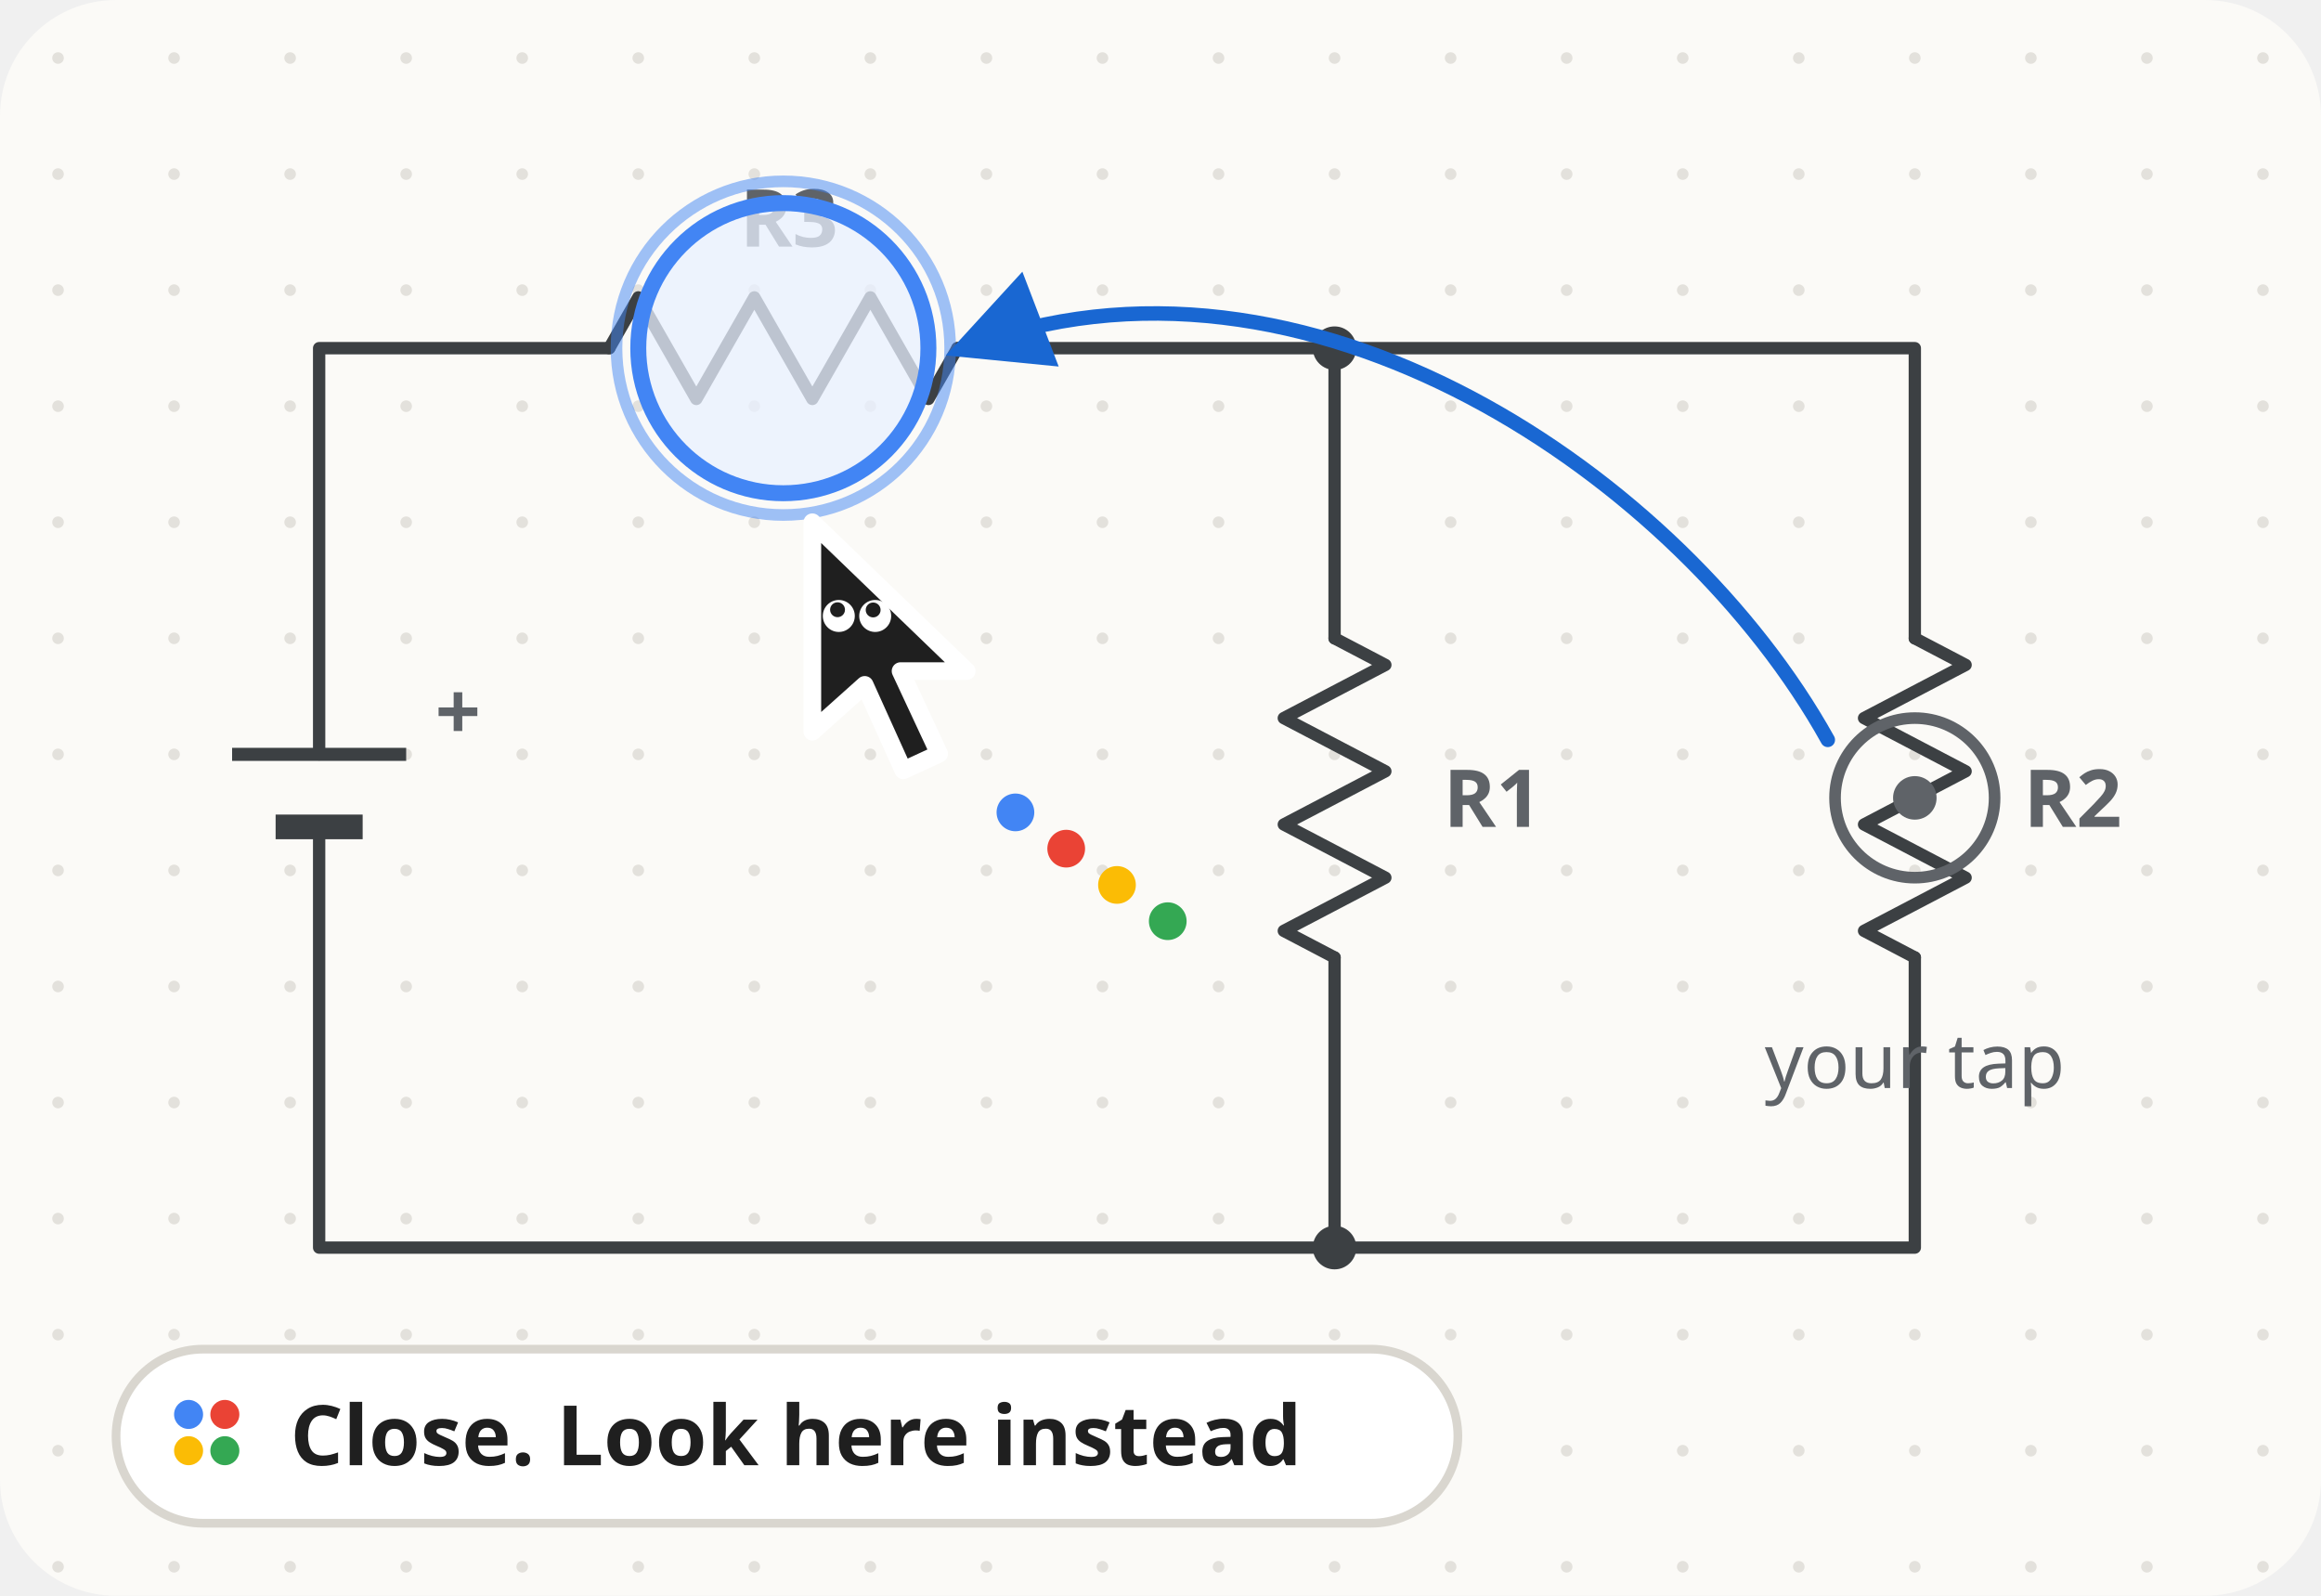
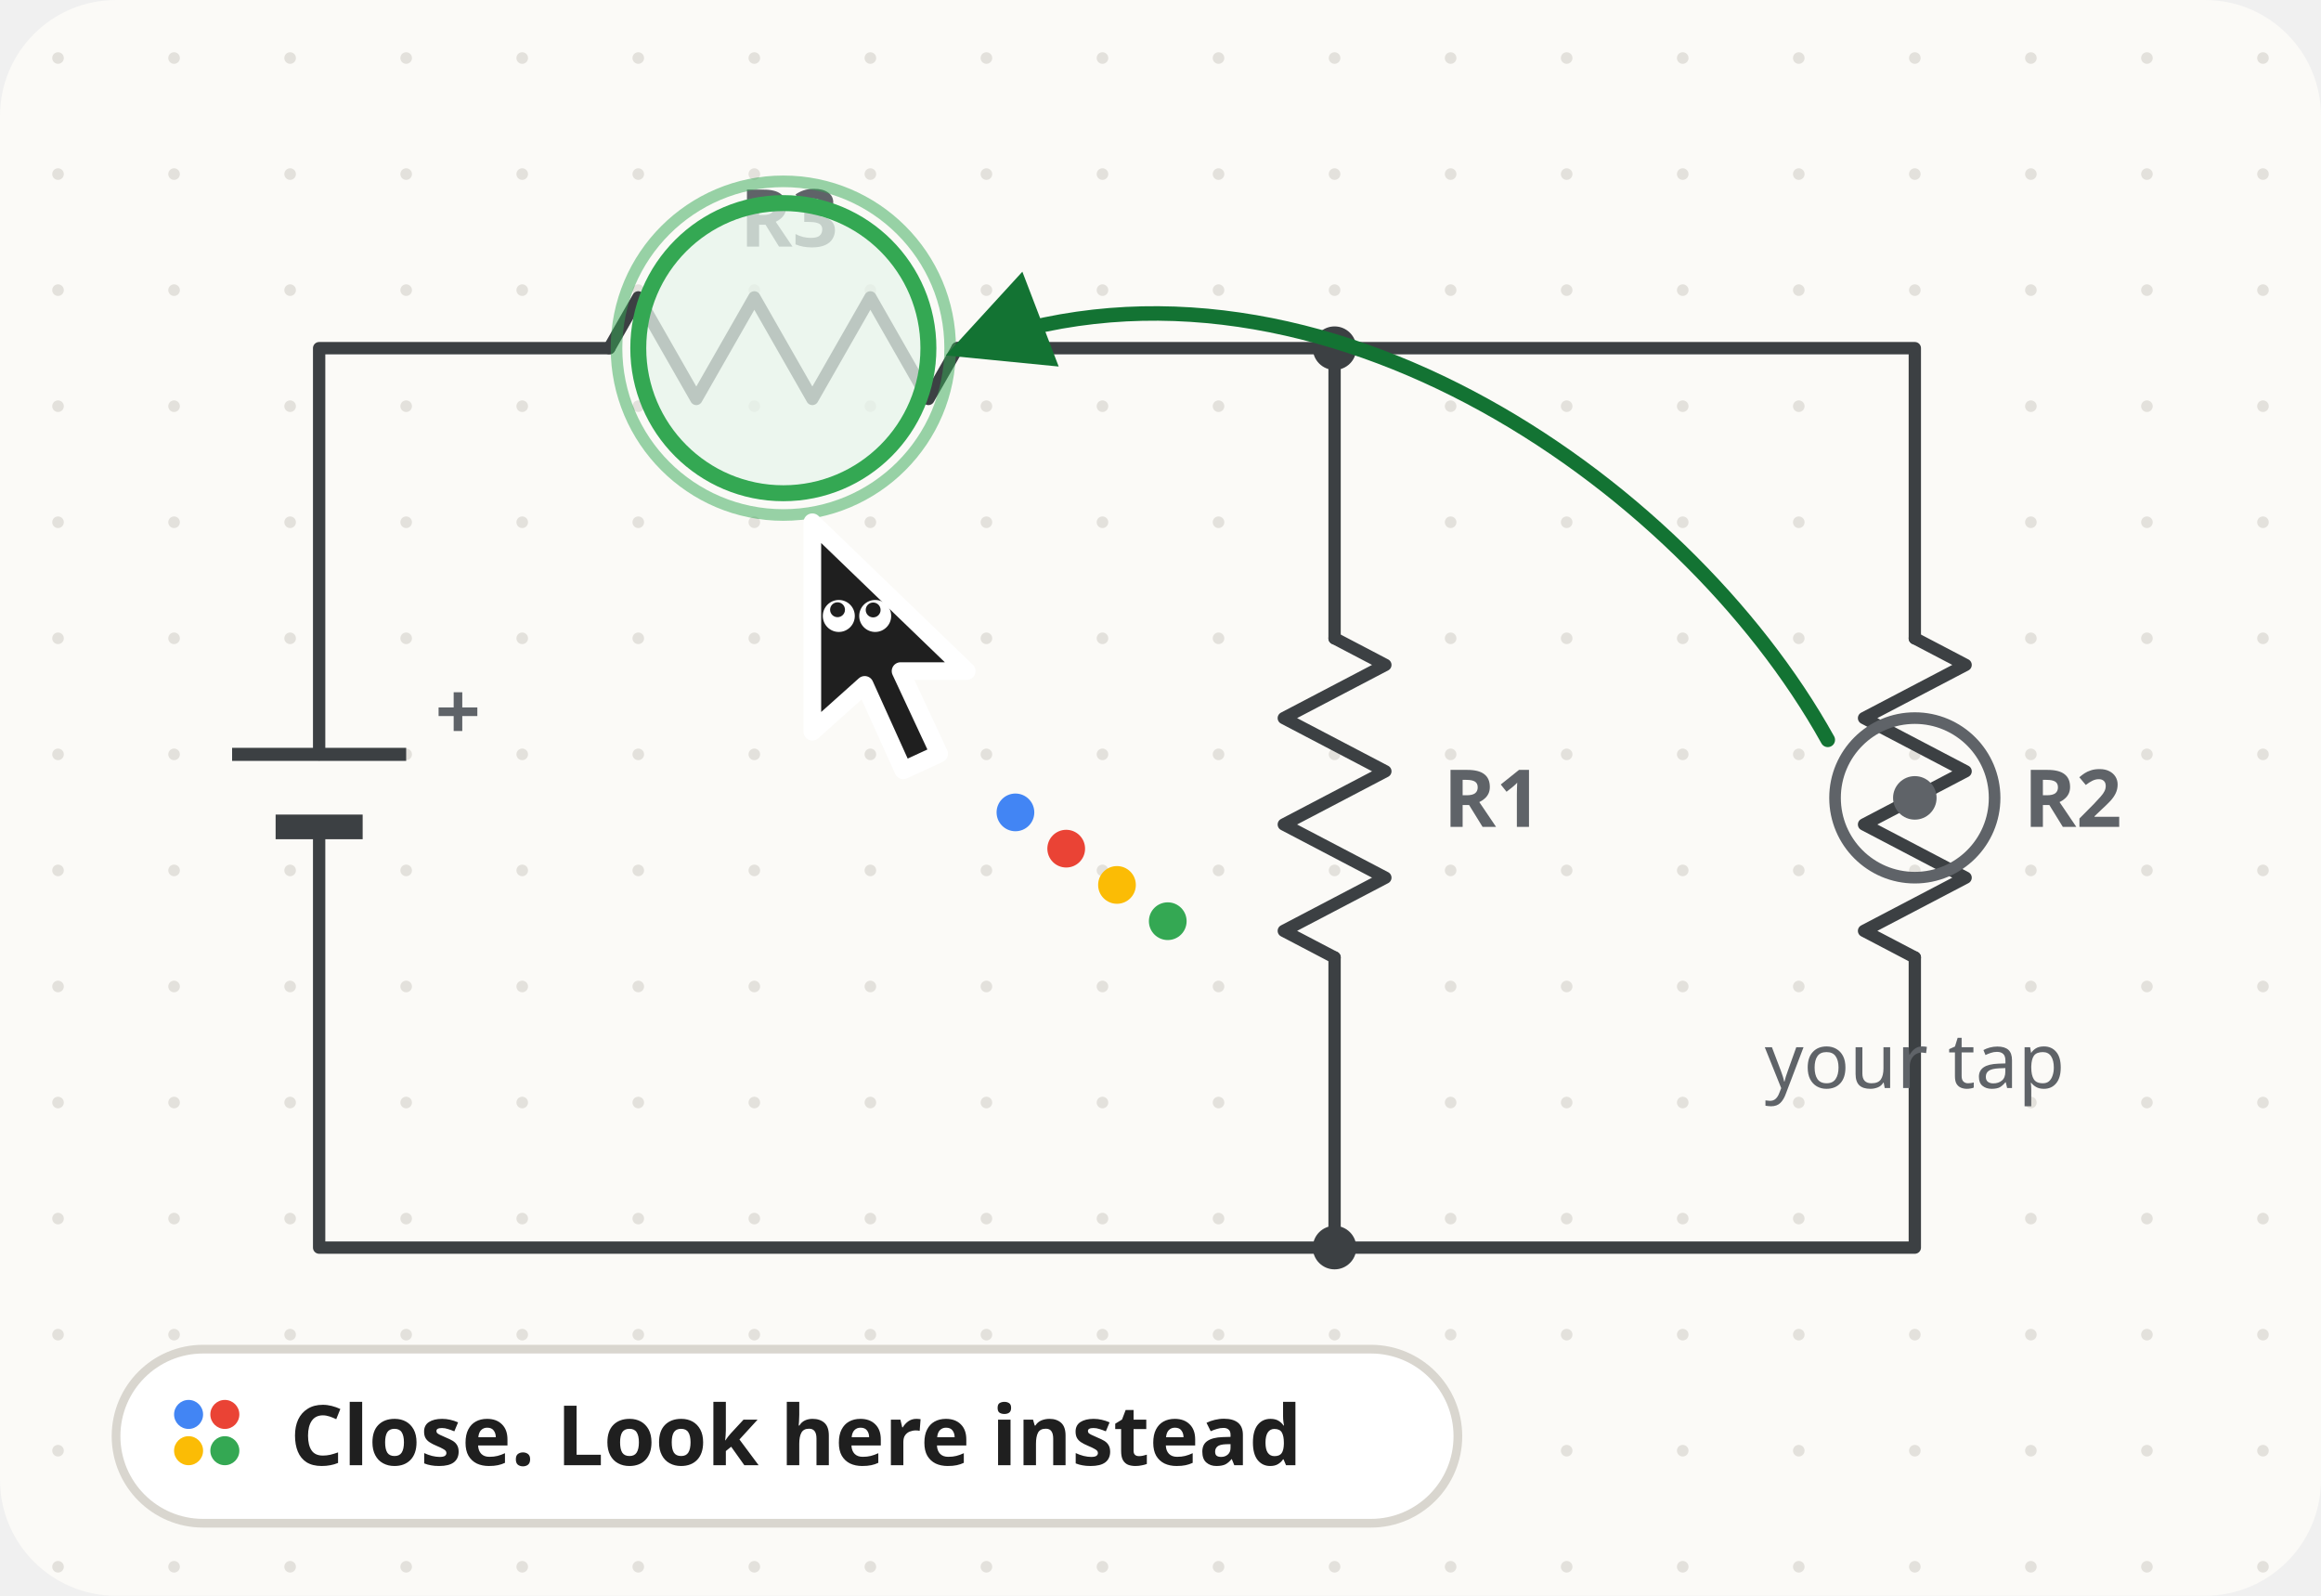
<svg xmlns="http://www.w3.org/2000/svg" width="320" height="220" viewBox="0 0 320 220" role="img" aria-label="Kiki guide: redirect">
  <rect width="320" height="220" rx="16" fill="#fbfaf7" />
  <circle cx="8" cy="8" r="0.8" fill="#e3e1dc" />
  <circle cx="8" cy="24" r="0.8" fill="#e3e1dc" />
  <circle cx="8" cy="40" r="0.8" fill="#e3e1dc" />
  <circle cx="8" cy="56" r="0.8" fill="#e3e1dc" />
  <circle cx="8" cy="72" r="0.8" fill="#e3e1dc" />
  <circle cx="8" cy="88" r="0.8" fill="#e3e1dc" />
  <circle cx="8" cy="104" r="0.8" fill="#e3e1dc" />
  <circle cx="8" cy="120" r="0.8" fill="#e3e1dc" />
  <circle cx="8" cy="136" r="0.8" fill="#e3e1dc" />
  <circle cx="8" cy="152" r="0.8" fill="#e3e1dc" />
  <circle cx="8" cy="168" r="0.8" fill="#e3e1dc" />
  <circle cx="8" cy="184" r="0.8" fill="#e3e1dc" />
  <circle cx="8" cy="200" r="0.8" fill="#e3e1dc" />
  <circle cx="8" cy="216" r="0.8" fill="#e3e1dc" />
  <circle cx="24" cy="8" r="0.8" fill="#e3e1dc" />
  <circle cx="24" cy="24" r="0.8" fill="#e3e1dc" />
  <circle cx="24" cy="40" r="0.8" fill="#e3e1dc" />
  <circle cx="24" cy="56" r="0.8" fill="#e3e1dc" />
  <circle cx="24" cy="72" r="0.8" fill="#e3e1dc" />
  <circle cx="24" cy="88" r="0.8" fill="#e3e1dc" />
  <circle cx="24" cy="104" r="0.8" fill="#e3e1dc" />
  <circle cx="24" cy="120" r="0.8" fill="#e3e1dc" />
  <circle cx="24" cy="136" r="0.8" fill="#e3e1dc" />
  <circle cx="24" cy="152" r="0.8" fill="#e3e1dc" />
  <circle cx="24" cy="168" r="0.8" fill="#e3e1dc" />
  <circle cx="24" cy="184" r="0.8" fill="#e3e1dc" />
  <circle cx="24" cy="200" r="0.8" fill="#e3e1dc" />
  <circle cx="24" cy="216" r="0.8" fill="#e3e1dc" />
  <circle cx="40" cy="8" r="0.8" fill="#e3e1dc" />
  <circle cx="40" cy="24" r="0.8" fill="#e3e1dc" />
  <circle cx="40" cy="40" r="0.8" fill="#e3e1dc" />
  <circle cx="40" cy="56" r="0.8" fill="#e3e1dc" />
  <circle cx="40" cy="72" r="0.8" fill="#e3e1dc" />
  <circle cx="40" cy="88" r="0.8" fill="#e3e1dc" />
  <circle cx="40" cy="104" r="0.8" fill="#e3e1dc" />
  <circle cx="40" cy="120" r="0.8" fill="#e3e1dc" />
  <circle cx="40" cy="136" r="0.8" fill="#e3e1dc" />
  <circle cx="40" cy="152" r="0.8" fill="#e3e1dc" />
  <circle cx="40" cy="168" r="0.8" fill="#e3e1dc" />
  <circle cx="40" cy="184" r="0.8" fill="#e3e1dc" />
  <circle cx="40" cy="200" r="0.8" fill="#e3e1dc" />
  <circle cx="40" cy="216" r="0.8" fill="#e3e1dc" />
  <circle cx="56" cy="8" r="0.8" fill="#e3e1dc" />
  <circle cx="56" cy="24" r="0.8" fill="#e3e1dc" />
  <circle cx="56" cy="40" r="0.8" fill="#e3e1dc" />
  <circle cx="56" cy="56" r="0.8" fill="#e3e1dc" />
  <circle cx="56" cy="72" r="0.8" fill="#e3e1dc" />
  <circle cx="56" cy="88" r="0.8" fill="#e3e1dc" />
  <circle cx="56" cy="104" r="0.8" fill="#e3e1dc" />
  <circle cx="56" cy="120" r="0.8" fill="#e3e1dc" />
  <circle cx="56" cy="136" r="0.8" fill="#e3e1dc" />
  <circle cx="56" cy="152" r="0.8" fill="#e3e1dc" />
  <circle cx="56" cy="168" r="0.8" fill="#e3e1dc" />
  <circle cx="56" cy="184" r="0.8" fill="#e3e1dc" />
  <circle cx="56" cy="200" r="0.8" fill="#e3e1dc" />
  <circle cx="56" cy="216" r="0.8" fill="#e3e1dc" />
  <circle cx="72" cy="8" r="0.8" fill="#e3e1dc" />
  <circle cx="72" cy="24" r="0.8" fill="#e3e1dc" />
  <circle cx="72" cy="40" r="0.8" fill="#e3e1dc" />
  <circle cx="72" cy="56" r="0.8" fill="#e3e1dc" />
  <circle cx="72" cy="72" r="0.8" fill="#e3e1dc" />
  <circle cx="72" cy="88" r="0.8" fill="#e3e1dc" />
  <circle cx="72" cy="104" r="0.8" fill="#e3e1dc" />
  <circle cx="72" cy="120" r="0.8" fill="#e3e1dc" />
  <circle cx="72" cy="136" r="0.8" fill="#e3e1dc" />
  <circle cx="72" cy="152" r="0.8" fill="#e3e1dc" />
  <circle cx="72" cy="168" r="0.8" fill="#e3e1dc" />
  <circle cx="72" cy="184" r="0.8" fill="#e3e1dc" />
  <circle cx="72" cy="200" r="0.8" fill="#e3e1dc" />
  <circle cx="72" cy="216" r="0.8" fill="#e3e1dc" />
  <circle cx="88" cy="8" r="0.8" fill="#e3e1dc" />
  <circle cx="88" cy="24" r="0.8" fill="#e3e1dc" />
  <circle cx="88" cy="40" r="0.8" fill="#e3e1dc" />
  <circle cx="88" cy="56" r="0.8" fill="#e3e1dc" />
  <circle cx="88" cy="72" r="0.8" fill="#e3e1dc" />
  <circle cx="88" cy="88" r="0.8" fill="#e3e1dc" />
  <circle cx="88" cy="104" r="0.8" fill="#e3e1dc" />
  <circle cx="88" cy="120" r="0.8" fill="#e3e1dc" />
  <circle cx="88" cy="136" r="0.8" fill="#e3e1dc" />
  <circle cx="88" cy="152" r="0.8" fill="#e3e1dc" />
  <circle cx="88" cy="168" r="0.8" fill="#e3e1dc" />
  <circle cx="88" cy="184" r="0.8" fill="#e3e1dc" />
  <circle cx="88" cy="200" r="0.8" fill="#e3e1dc" />
  <circle cx="88" cy="216" r="0.8" fill="#e3e1dc" />
  <circle cx="104" cy="8" r="0.8" fill="#e3e1dc" />
  <circle cx="104" cy="24" r="0.8" fill="#e3e1dc" />
  <circle cx="104" cy="40" r="0.8" fill="#e3e1dc" />
  <circle cx="104" cy="56" r="0.8" fill="#e3e1dc" />
  <circle cx="104" cy="72" r="0.8" fill="#e3e1dc" />
  <circle cx="104" cy="88" r="0.8" fill="#e3e1dc" />
  <circle cx="104" cy="104" r="0.8" fill="#e3e1dc" />
  <circle cx="104" cy="120" r="0.8" fill="#e3e1dc" />
  <circle cx="104" cy="136" r="0.8" fill="#e3e1dc" />
  <circle cx="104" cy="152" r="0.8" fill="#e3e1dc" />
  <circle cx="104" cy="168" r="0.8" fill="#e3e1dc" />
  <circle cx="104" cy="184" r="0.8" fill="#e3e1dc" />
  <circle cx="104" cy="200" r="0.8" fill="#e3e1dc" />
  <circle cx="104" cy="216" r="0.8" fill="#e3e1dc" />
  <circle cx="120" cy="8" r="0.8" fill="#e3e1dc" />
  <circle cx="120" cy="24" r="0.8" fill="#e3e1dc" />
  <circle cx="120" cy="40" r="0.8" fill="#e3e1dc" />
  <circle cx="120" cy="56" r="0.8" fill="#e3e1dc" />
  <circle cx="120" cy="72" r="0.8" fill="#e3e1dc" />
  <circle cx="120" cy="88" r="0.8" fill="#e3e1dc" />
  <circle cx="120" cy="104" r="0.8" fill="#e3e1dc" />
  <circle cx="120" cy="120" r="0.8" fill="#e3e1dc" />
  <circle cx="120" cy="136" r="0.8" fill="#e3e1dc" />
  <circle cx="120" cy="152" r="0.8" fill="#e3e1dc" />
  <circle cx="120" cy="168" r="0.8" fill="#e3e1dc" />
  <circle cx="120" cy="184" r="0.8" fill="#e3e1dc" />
  <circle cx="120" cy="200" r="0.8" fill="#e3e1dc" />
  <circle cx="120" cy="216" r="0.8" fill="#e3e1dc" />
  <circle cx="136" cy="8" r="0.8" fill="#e3e1dc" />
  <circle cx="136" cy="24" r="0.8" fill="#e3e1dc" />
  <circle cx="136" cy="40" r="0.8" fill="#e3e1dc" />
  <circle cx="136" cy="56" r="0.8" fill="#e3e1dc" />
  <circle cx="136" cy="72" r="0.8" fill="#e3e1dc" />
  <circle cx="136" cy="88" r="0.8" fill="#e3e1dc" />
  <circle cx="136" cy="104" r="0.8" fill="#e3e1dc" />
  <circle cx="136" cy="120" r="0.8" fill="#e3e1dc" />
  <circle cx="136" cy="136" r="0.8" fill="#e3e1dc" />
  <circle cx="136" cy="152" r="0.8" fill="#e3e1dc" />
  <circle cx="136" cy="168" r="0.8" fill="#e3e1dc" />
  <circle cx="136" cy="184" r="0.8" fill="#e3e1dc" />
  <circle cx="136" cy="200" r="0.8" fill="#e3e1dc" />
  <circle cx="136" cy="216" r="0.8" fill="#e3e1dc" />
  <circle cx="152" cy="8" r="0.8" fill="#e3e1dc" />
  <circle cx="152" cy="24" r="0.8" fill="#e3e1dc" />
  <circle cx="152" cy="40" r="0.8" fill="#e3e1dc" />
  <circle cx="152" cy="56" r="0.8" fill="#e3e1dc" />
  <circle cx="152" cy="72" r="0.8" fill="#e3e1dc" />
  <circle cx="152" cy="88" r="0.8" fill="#e3e1dc" />
  <circle cx="152" cy="104" r="0.8" fill="#e3e1dc" />
  <circle cx="152" cy="120" r="0.8" fill="#e3e1dc" />
  <circle cx="152" cy="136" r="0.8" fill="#e3e1dc" />
  <circle cx="152" cy="152" r="0.8" fill="#e3e1dc" />
  <circle cx="152" cy="168" r="0.8" fill="#e3e1dc" />
  <circle cx="152" cy="184" r="0.8" fill="#e3e1dc" />
  <circle cx="152" cy="200" r="0.8" fill="#e3e1dc" />
  <circle cx="152" cy="216" r="0.8" fill="#e3e1dc" />
  <circle cx="168" cy="8" r="0.8" fill="#e3e1dc" />
  <circle cx="168" cy="24" r="0.8" fill="#e3e1dc" />
  <circle cx="168" cy="40" r="0.8" fill="#e3e1dc" />
  <circle cx="168" cy="56" r="0.8" fill="#e3e1dc" />
  <circle cx="168" cy="72" r="0.8" fill="#e3e1dc" />
  <circle cx="168" cy="88" r="0.8" fill="#e3e1dc" />
  <circle cx="168" cy="104" r="0.8" fill="#e3e1dc" />
  <circle cx="168" cy="120" r="0.8" fill="#e3e1dc" />
  <circle cx="168" cy="136" r="0.8" fill="#e3e1dc" />
  <circle cx="168" cy="152" r="0.8" fill="#e3e1dc" />
  <circle cx="168" cy="168" r="0.8" fill="#e3e1dc" />
  <circle cx="168" cy="184" r="0.8" fill="#e3e1dc" />
  <circle cx="168" cy="200" r="0.8" fill="#e3e1dc" />
  <circle cx="168" cy="216" r="0.8" fill="#e3e1dc" />
  <circle cx="184" cy="8" r="0.8" fill="#e3e1dc" />
  <circle cx="184" cy="24" r="0.8" fill="#e3e1dc" />
  <circle cx="184" cy="40" r="0.8" fill="#e3e1dc" />
  <circle cx="184" cy="56" r="0.8" fill="#e3e1dc" />
  <circle cx="184" cy="72" r="0.8" fill="#e3e1dc" />
  <circle cx="184" cy="88" r="0.8" fill="#e3e1dc" />
  <circle cx="184" cy="104" r="0.8" fill="#e3e1dc" />
  <circle cx="184" cy="120" r="0.8" fill="#e3e1dc" />
  <circle cx="184" cy="136" r="0.8" fill="#e3e1dc" />
  <circle cx="184" cy="152" r="0.8" fill="#e3e1dc" />
  <circle cx="184" cy="168" r="0.8" fill="#e3e1dc" />
  <circle cx="184" cy="184" r="0.8" fill="#e3e1dc" />
  <circle cx="184" cy="200" r="0.8" fill="#e3e1dc" />
  <circle cx="184" cy="216" r="0.8" fill="#e3e1dc" />
  <circle cx="200" cy="8" r="0.8" fill="#e3e1dc" />
  <circle cx="200" cy="24" r="0.8" fill="#e3e1dc" />
  <circle cx="200" cy="40" r="0.8" fill="#e3e1dc" />
  <circle cx="200" cy="56" r="0.8" fill="#e3e1dc" />
  <circle cx="200" cy="72" r="0.8" fill="#e3e1dc" />
  <circle cx="200" cy="88" r="0.8" fill="#e3e1dc" />
  <circle cx="200" cy="104" r="0.8" fill="#e3e1dc" />
  <circle cx="200" cy="120" r="0.8" fill="#e3e1dc" />
  <circle cx="200" cy="136" r="0.8" fill="#e3e1dc" />
  <circle cx="200" cy="152" r="0.8" fill="#e3e1dc" />
  <circle cx="200" cy="168" r="0.8" fill="#e3e1dc" />
  <circle cx="200" cy="184" r="0.8" fill="#e3e1dc" />
  <circle cx="200" cy="200" r="0.8" fill="#e3e1dc" />
  <circle cx="200" cy="216" r="0.8" fill="#e3e1dc" />
  <circle cx="216" cy="8" r="0.8" fill="#e3e1dc" />
  <circle cx="216" cy="24" r="0.8" fill="#e3e1dc" />
  <circle cx="216" cy="40" r="0.8" fill="#e3e1dc" />
  <circle cx="216" cy="56" r="0.8" fill="#e3e1dc" />
  <circle cx="216" cy="72" r="0.8" fill="#e3e1dc" />
  <circle cx="216" cy="88" r="0.8" fill="#e3e1dc" />
  <circle cx="216" cy="104" r="0.8" fill="#e3e1dc" />
  <circle cx="216" cy="120" r="0.8" fill="#e3e1dc" />
  <circle cx="216" cy="136" r="0.8" fill="#e3e1dc" />
  <circle cx="216" cy="152" r="0.8" fill="#e3e1dc" />
  <circle cx="216" cy="168" r="0.8" fill="#e3e1dc" />
  <circle cx="216" cy="184" r="0.8" fill="#e3e1dc" />
  <circle cx="216" cy="200" r="0.8" fill="#e3e1dc" />
  <circle cx="216" cy="216" r="0.8" fill="#e3e1dc" />
  <circle cx="232" cy="8" r="0.8" fill="#e3e1dc" />
  <circle cx="232" cy="24" r="0.8" fill="#e3e1dc" />
  <circle cx="232" cy="40" r="0.8" fill="#e3e1dc" />
  <circle cx="232" cy="56" r="0.8" fill="#e3e1dc" />
  <circle cx="232" cy="72" r="0.8" fill="#e3e1dc" />
  <circle cx="232" cy="88" r="0.8" fill="#e3e1dc" />
  <circle cx="232" cy="104" r="0.8" fill="#e3e1dc" />
  <circle cx="232" cy="120" r="0.8" fill="#e3e1dc" />
  <circle cx="232" cy="136" r="0.8" fill="#e3e1dc" />
  <circle cx="232" cy="152" r="0.8" fill="#e3e1dc" />
  <circle cx="232" cy="168" r="0.8" fill="#e3e1dc" />
  <circle cx="232" cy="184" r="0.8" fill="#e3e1dc" />
  <circle cx="232" cy="200" r="0.8" fill="#e3e1dc" />
  <circle cx="232" cy="216" r="0.8" fill="#e3e1dc" />
  <circle cx="248" cy="8" r="0.8" fill="#e3e1dc" />
  <circle cx="248" cy="24" r="0.8" fill="#e3e1dc" />
  <circle cx="248" cy="40" r="0.8" fill="#e3e1dc" />
  <circle cx="248" cy="56" r="0.8" fill="#e3e1dc" />
  <circle cx="248" cy="72" r="0.8" fill="#e3e1dc" />
  <circle cx="248" cy="88" r="0.8" fill="#e3e1dc" />
  <circle cx="248" cy="104" r="0.8" fill="#e3e1dc" />
  <circle cx="248" cy="120" r="0.8" fill="#e3e1dc" />
  <circle cx="248" cy="136" r="0.8" fill="#e3e1dc" />
  <circle cx="248" cy="152" r="0.8" fill="#e3e1dc" />
  <circle cx="248" cy="168" r="0.8" fill="#e3e1dc" />
  <circle cx="248" cy="184" r="0.8" fill="#e3e1dc" />
  <circle cx="248" cy="200" r="0.8" fill="#e3e1dc" />
  <circle cx="248" cy="216" r="0.8" fill="#e3e1dc" />
  <circle cx="264" cy="8" r="0.8" fill="#e3e1dc" />
  <circle cx="264" cy="24" r="0.8" fill="#e3e1dc" />
  <circle cx="264" cy="40" r="0.8" fill="#e3e1dc" />
  <circle cx="264" cy="56" r="0.8" fill="#e3e1dc" />
  <circle cx="264" cy="72" r="0.8" fill="#e3e1dc" />
  <circle cx="264" cy="88" r="0.8" fill="#e3e1dc" />
  <circle cx="264" cy="104" r="0.8" fill="#e3e1dc" />
  <circle cx="264" cy="120" r="0.8" fill="#e3e1dc" />
  <circle cx="264" cy="136" r="0.8" fill="#e3e1dc" />
  <circle cx="264" cy="152" r="0.8" fill="#e3e1dc" />
  <circle cx="264" cy="168" r="0.8" fill="#e3e1dc" />
  <circle cx="264" cy="184" r="0.8" fill="#e3e1dc" />
  <circle cx="264" cy="200" r="0.8" fill="#e3e1dc" />
  <circle cx="264" cy="216" r="0.8" fill="#e3e1dc" />
  <circle cx="280" cy="8" r="0.8" fill="#e3e1dc" />
  <circle cx="280" cy="24" r="0.8" fill="#e3e1dc" />
  <circle cx="280" cy="40" r="0.8" fill="#e3e1dc" />
  <circle cx="280" cy="56" r="0.8" fill="#e3e1dc" />
  <circle cx="280" cy="72" r="0.8" fill="#e3e1dc" />
  <circle cx="280" cy="88" r="0.8" fill="#e3e1dc" />
  <circle cx="280" cy="104" r="0.8" fill="#e3e1dc" />
  <circle cx="280" cy="120" r="0.8" fill="#e3e1dc" />
  <circle cx="280" cy="136" r="0.8" fill="#e3e1dc" />
  <circle cx="280" cy="152" r="0.8" fill="#e3e1dc" />
  <circle cx="280" cy="168" r="0.8" fill="#e3e1dc" />
  <circle cx="280" cy="184" r="0.8" fill="#e3e1dc" />
  <circle cx="280" cy="200" r="0.8" fill="#e3e1dc" />
  <circle cx="280" cy="216" r="0.8" fill="#e3e1dc" />
  <circle cx="296" cy="8" r="0.8" fill="#e3e1dc" />
  <circle cx="296" cy="24" r="0.8" fill="#e3e1dc" />
  <circle cx="296" cy="40" r="0.8" fill="#e3e1dc" />
  <circle cx="296" cy="56" r="0.8" fill="#e3e1dc" />
  <circle cx="296" cy="72" r="0.8" fill="#e3e1dc" />
  <circle cx="296" cy="88" r="0.8" fill="#e3e1dc" />
  <circle cx="296" cy="104" r="0.8" fill="#e3e1dc" />
  <circle cx="296" cy="120" r="0.8" fill="#e3e1dc" />
  <circle cx="296" cy="136" r="0.8" fill="#e3e1dc" />
  <circle cx="296" cy="152" r="0.8" fill="#e3e1dc" />
  <circle cx="296" cy="168" r="0.8" fill="#e3e1dc" />
  <circle cx="296" cy="184" r="0.8" fill="#e3e1dc" />
  <circle cx="296" cy="200" r="0.8" fill="#e3e1dc" />
  <circle cx="296" cy="216" r="0.8" fill="#e3e1dc" />
  <circle cx="312" cy="8" r="0.8" fill="#e3e1dc" />
  <circle cx="312" cy="24" r="0.8" fill="#e3e1dc" />
  <circle cx="312" cy="40" r="0.8" fill="#e3e1dc" />
  <circle cx="312" cy="56" r="0.8" fill="#e3e1dc" />
  <circle cx="312" cy="72" r="0.8" fill="#e3e1dc" />
  <circle cx="312" cy="88" r="0.8" fill="#e3e1dc" />
  <circle cx="312" cy="104" r="0.8" fill="#e3e1dc" />
  <circle cx="312" cy="120" r="0.8" fill="#e3e1dc" />
  <circle cx="312" cy="136" r="0.8" fill="#e3e1dc" />
  <circle cx="312" cy="152" r="0.8" fill="#e3e1dc" />
  <circle cx="312" cy="168" r="0.8" fill="#e3e1dc" />
  <circle cx="312" cy="184" r="0.8" fill="#e3e1dc" />
  <circle cx="312" cy="200" r="0.8" fill="#e3e1dc" />
  <circle cx="312" cy="216" r="0.8" fill="#e3e1dc" />
  <g opacity="1">
    <path d="M44 104 V48 H84 M132 48 H264 V88 M264 132 V172 H44 V114" stroke="#3c4043" stroke-width="1.7" fill="none" stroke-linecap="round" stroke-linejoin="round" />
    <path d="M184 48 V88 M184 132 V172" stroke="#3c4043" stroke-width="1.7" fill="none" stroke-linecap="round" stroke-linejoin="round" />
    <path d="M84 48 L88 41 L96 55 L104 41 L112 55 L120 41 L128 55 L132 48" stroke="#3c4043" stroke-width="1.7" fill="none" stroke-linecap="round" stroke-linejoin="round" />
    <path d="M184 88 L191 91.667 L177 99 L191 106.333 L177 113.667 L191 121 L177 128.333 L184 132" stroke="#3c4043" stroke-width="1.7" fill="none" stroke-linecap="round" stroke-linejoin="round" />
    <path d="M264 88 L271 91.667 L257 99 L271 106.333 L257 113.667 L271 121 L257 128.333 L264 132" stroke="#3c4043" stroke-width="1.7" fill="none" stroke-linecap="round" stroke-linejoin="round" />
    <path d="M32 104 H56" stroke="#3c4043" stroke-width="1.8" />
    <path d="M38 114 H50" stroke="#3c4043" stroke-width="3.4" />
    <circle cx="184" cy="48" r="3" fill="#3c4043" />
    <circle cx="184" cy="172" r="3" fill="#3c4043" />
    <text x="60" y="102" font-family="Noto Sans, Roboto, Arial, sans-serif" font-size="11" font-weight="600" fill="#5f6368">+</text>
    <text x="102" y="34" font-family="Noto Sans, Roboto, Arial, sans-serif" font-size="11" font-weight="600" fill="#5f6368">R3</text>
    <text x="199" y="114" font-family="Noto Sans, Roboto, Arial, sans-serif" font-size="11" font-weight="600" fill="#5f6368">R1</text>
    <text x="279" y="114" font-family="Noto Sans, Roboto, Arial, sans-serif" font-size="11" font-weight="600" fill="#5f6368">R2</text>
  </g>
  <circle cx="264" cy="110" r="11" fill="none" stroke="#5f6368" stroke-width="1.6" />
  <circle cx="264" cy="110" r="3" fill="#5f6368" />
  <text x="264" y="150" text-anchor="middle" font-family="Noto Sans, Roboto, Arial, sans-serif" font-size="10.5" fill="#5f6368">your tap</text>
-   <circle cx="108" cy="48" r="20" fill="#e8f0fe" fill-opacity="0.75" stroke="#4285f4" stroke-width="2.2" />
-   <circle cx="108" cy="48" r="23" fill="none" stroke="#4285f4" stroke-width="1.6" opacity="0.5">
+   <circle cx="108" cy="48" r="20" fill="#e6f4ea" fill-opacity="0.75" stroke="#34a853" stroke-width="2.2" />
+   <circle cx="108" cy="48" r="23" fill="none" stroke="#34a853" stroke-width="1.6" opacity="0.5">
    <animate attributeName="r" values="23;29;23" dur="1.8s" repeatCount="indefinite" />
    <animate attributeName="opacity" values="0.5;0;0.5" dur="1.8s" repeatCount="indefinite" />
  </circle>
  <defs>
    <marker id="kk-r1" viewBox="0 0 10 10" refX="8" refY="5" markerWidth="7" markerHeight="7" orient="auto-start-reverse">
-       <path d="M0 0L10 5L0 10z" fill="#1967d2" />
+       <path d="M0 0L10 5L0 10z" fill="#137333" />
    </marker>
  </defs>
-   <path d="M252 102 C232 66 180 30 133 48" fill="none" stroke="#1967d2" stroke-width="2" stroke-linecap="round" marker-end="url(#kk-r1)" />
+   <path d="M252 102 C232 66 180 30 133 48" fill="none" stroke="#137333" stroke-width="2" stroke-linecap="round" marker-end="url(#kk-r1)" />
  <g transform="translate(112 72) rotate(0) scale(0.76) translate(-12 -8)">
    <path d="M12 8 L12 46 L21.5 37.5 L28.5 53 L35 50 L28 35 L40 35 Z" fill="#1f1f1f" stroke="#ffffff" stroke-width="3.2" stroke-linejoin="round" />
    <circle cx="16.8" cy="25" r="2.9" fill="#ffffff" />
    <circle cx="16.57" cy="23.87" r="1.35" fill="#1f1f1f" />
    <circle cx="23.4" cy="25" r="2.9" fill="#ffffff" />
    <circle cx="23.03" cy="23.91" r="1.35" fill="#1f1f1f" />
  </g>
  <circle cx="140" cy="112" r="2.6" fill="#4285f4" />
  <circle cx="147" cy="117" r="2.6" fill="#ea4335" />
  <circle cx="154" cy="122" r="2.6" fill="#fbbc05" />
  <circle cx="161" cy="127" r="2.6" fill="#34a853" />
  <rect x="16" y="186" width="185" height="24" rx="12" fill="#ffffff" stroke="#d9d6cf" stroke-width="1.2" />
  <circle cx="26" cy="195" r="2" fill="#4285f4" />
  <circle cx="31" cy="195" r="2" fill="#ea4335" />
  <circle cx="26" cy="200" r="2" fill="#fbbc05" />
  <circle cx="31" cy="200" r="2" fill="#34a853" />
  <text x="40" y="202" font-family="Noto Sans, Roboto, Arial, sans-serif" font-size="11.5" font-weight="600" fill="#1f1f1f">Close. Look here instead</text>
</svg>
